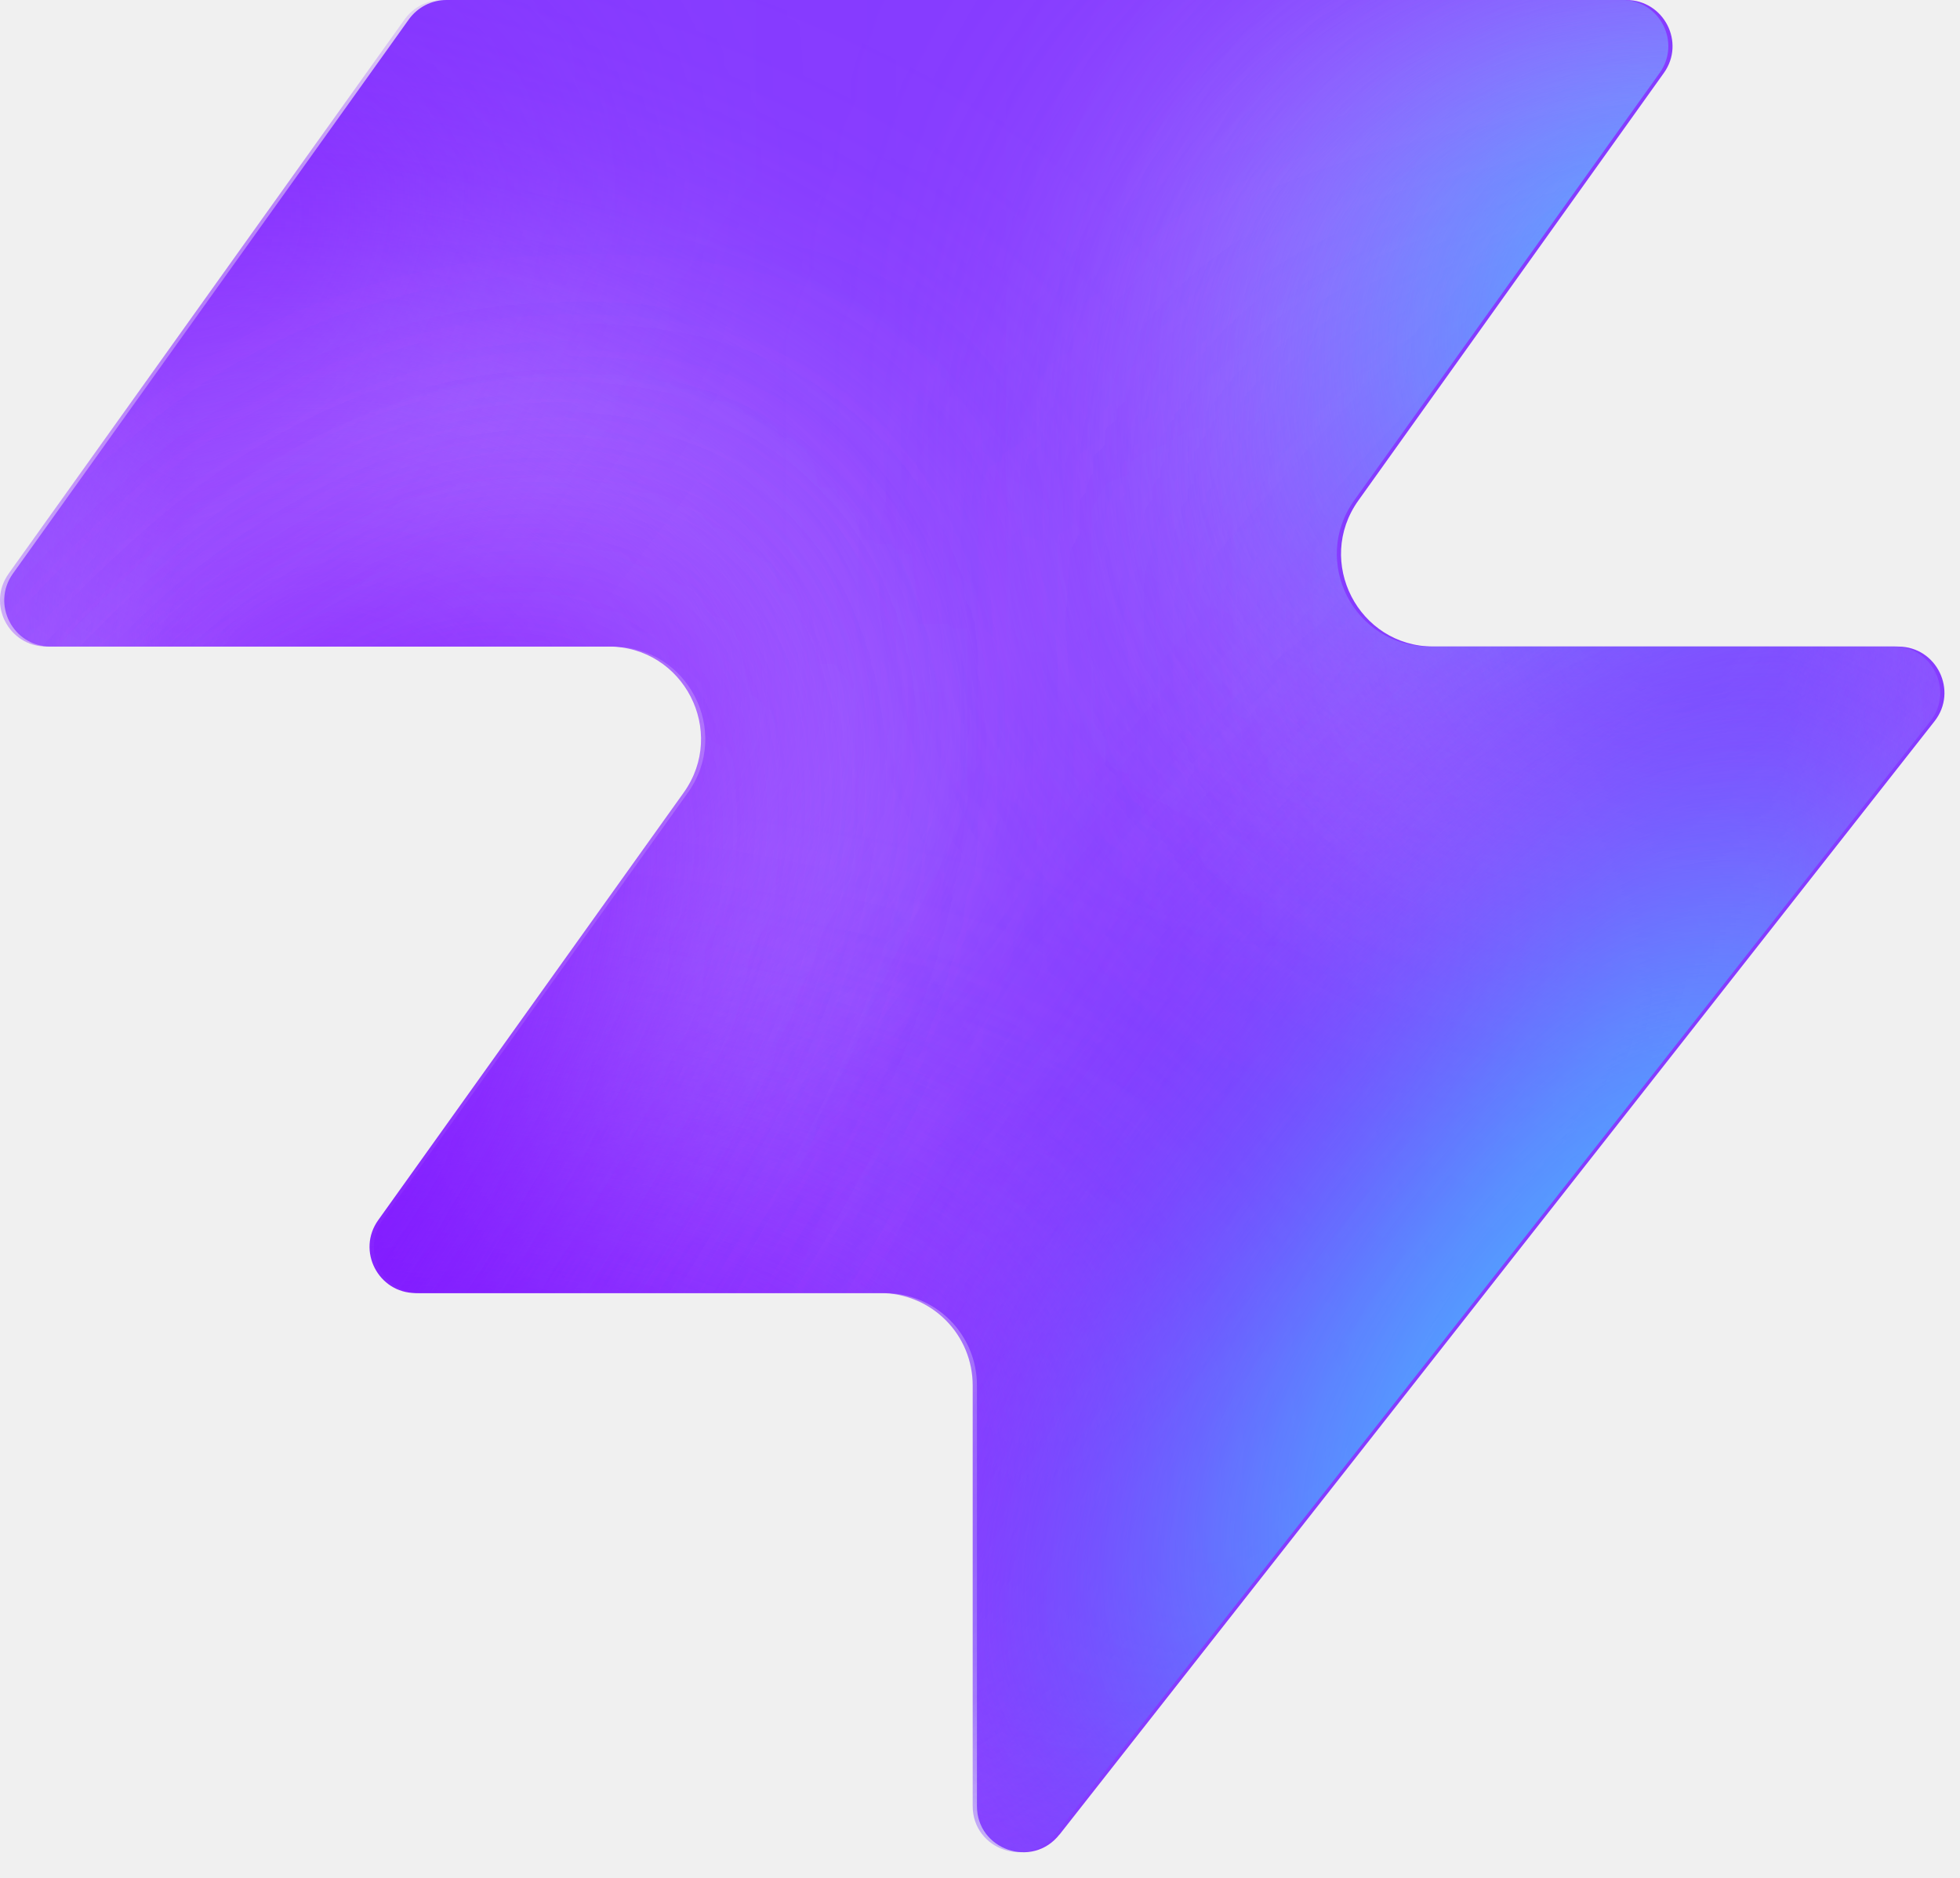
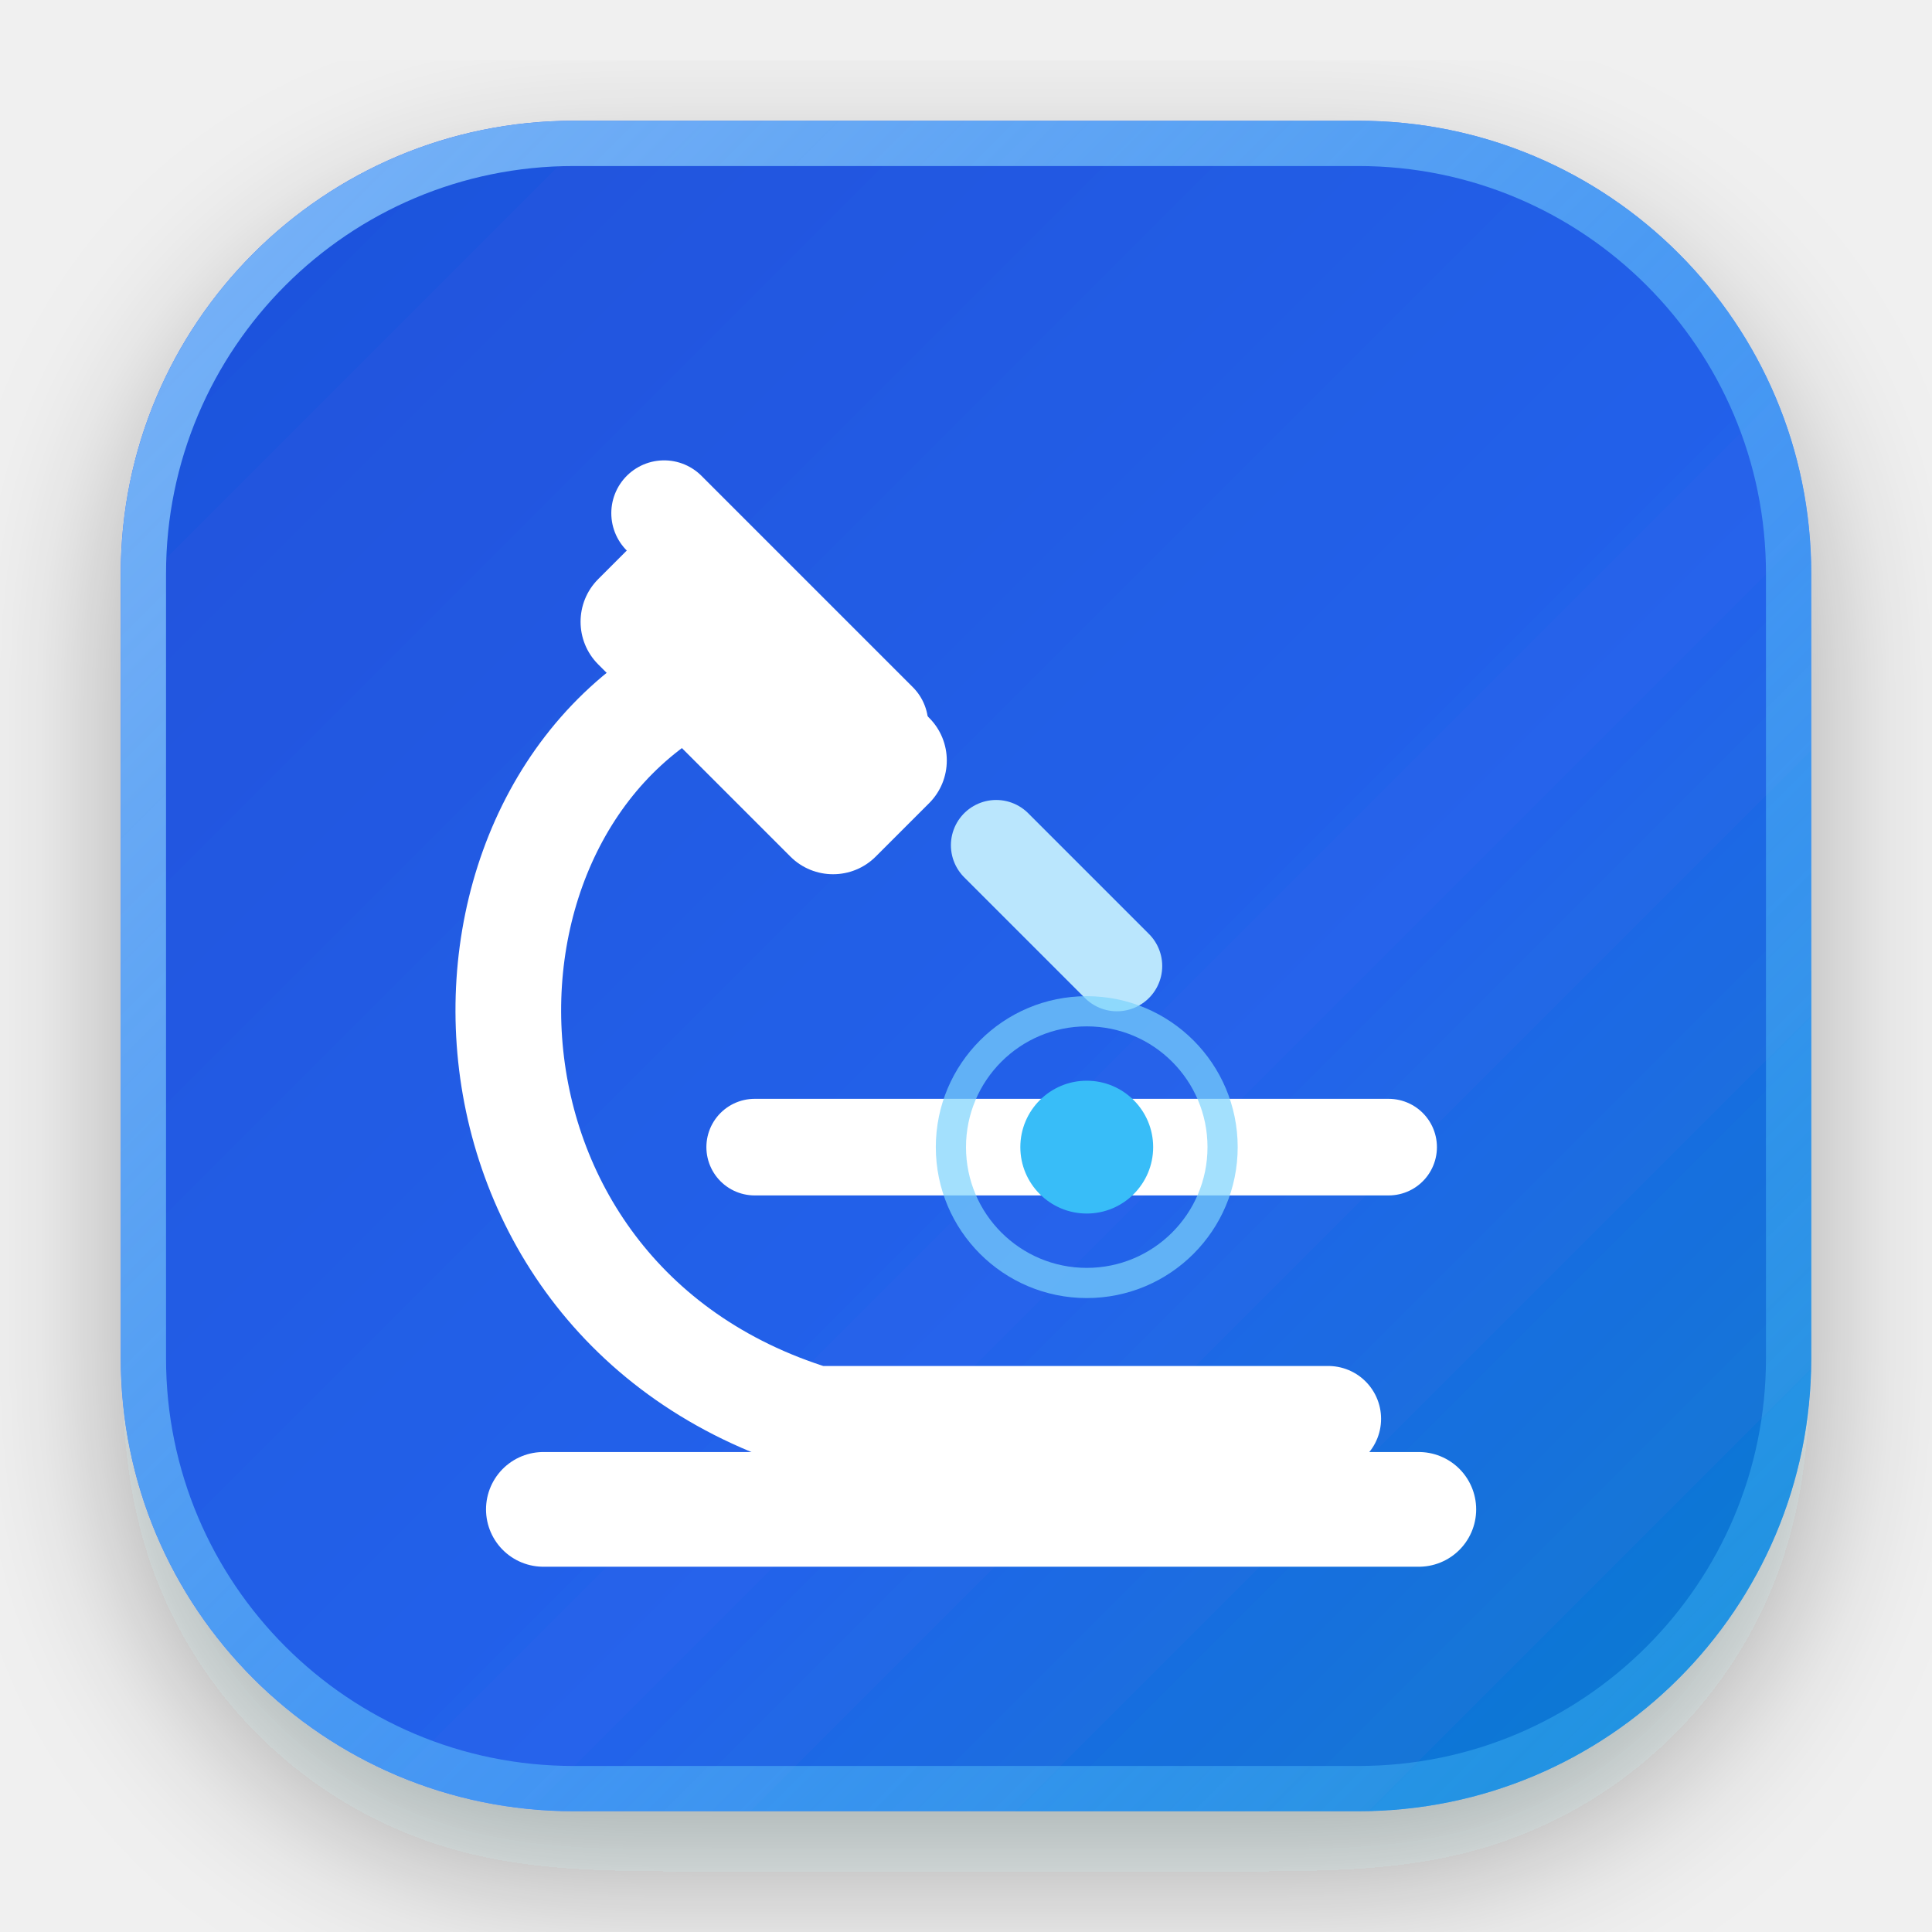
- <svg xmlns="http://www.w3.org/2000/svg" width="48" height="46" fill="none" viewBox="0 0 48 46">
-   <path fill="#863bff" d="M25.946 44.938c-.664.845-2.021.375-2.021-.698V33.937a2.26 2.26 0 0 0-2.262-2.262H10.287c-.92 0-1.456-1.04-.92-1.788l7.48-10.471c1.07-1.497 0-3.578-1.842-3.578H1.237c-.92 0-1.456-1.04-.92-1.788L10.013.474c.214-.297.556-.474.92-.474h28.894c.92 0 1.456 1.04.92 1.788l-7.48 10.471c-1.07 1.498 0 3.579 1.842 3.579h11.377c.943 0 1.473 1.088.89 1.83L25.947 44.94z" style="fill:#863bff;fill:color(display-p3 .525 .23 1);fill-opacity:1" />
-   <mask id="a" width="48" height="46" x="0" y="0" maskUnits="userSpaceOnUse" style="mask-type:alpha">
-     <path fill="#000" d="M25.842 44.938c-.664.844-2.021.375-2.021-.698V33.937a2.26 2.26 0 0 0-2.262-2.262H10.183c-.92 0-1.456-1.04-.92-1.788l7.48-10.471c1.07-1.498 0-3.579-1.842-3.579H1.133c-.92 0-1.456-1.04-.92-1.787L9.91.473c.214-.297.556-.474.92-.474h28.894c.92 0 1.456 1.04.92 1.788l-7.48 10.471c-1.07 1.498 0 3.578 1.842 3.578h11.377c.943 0 1.473 1.088.89 1.832L25.843 44.94z" style="fill:#000;fill-opacity:1" />
-   </mask>
-   <g mask="url(#a)">
-     <g filter="url(#b)">
-       <ellipse cx="5.508" cy="14.704" fill="#ede6ff" rx="5.508" ry="14.704" style="fill:#ede6ff;fill:color(display-p3 .927 .903 1);fill-opacity:1" transform="matrix(.00324 1 1 -.00324 -4.47 31.516)" />
-     </g>
-     <g filter="url(#c)">
-       <ellipse cx="10.399" cy="29.851" fill="#ede6ff" rx="10.399" ry="29.851" style="fill:#ede6ff;fill:color(display-p3 .927 .903 1);fill-opacity:1" transform="matrix(.00324 1 1 -.00324 -39.328 7.883)" />
-     </g>
-     <g filter="url(#d)">
-       <ellipse cx="5.508" cy="30.487" fill="#7e14ff" rx="5.508" ry="30.487" style="fill:#7e14ff;fill:color(display-p3 .492 .077 1);fill-opacity:1" transform="rotate(89.814 -25.913 -14.639)scale(1 -1)" />
-     </g>
-     <g filter="url(#e)">
-       <ellipse cx="5.508" cy="30.599" fill="#7e14ff" rx="5.508" ry="30.599" style="fill:#7e14ff;fill:color(display-p3 .492 .077 1);fill-opacity:1" transform="rotate(89.814 -32.644 -3.334)scale(1 -1)" />
-     </g>
-     <g filter="url(#f)">
-       <ellipse cx="5.508" cy="30.599" fill="#7e14ff" rx="5.508" ry="30.599" style="fill:#7e14ff;fill:color(display-p3 .492 .077 1);fill-opacity:1" transform="matrix(.00324 1 1 -.00324 -34.34 30.47)" />
-     </g>
-     <g filter="url(#g)">
-       <ellipse cx="14.072" cy="22.078" fill="#ede6ff" rx="14.072" ry="22.078" style="fill:#ede6ff;fill:color(display-p3 .927 .903 1);fill-opacity:1" transform="rotate(93.35 24.506 48.493)scale(-1 1)" />
-     </g>
-     <g filter="url(#h)">
-       <ellipse cx="3.47" cy="21.501" fill="#7e14ff" rx="3.47" ry="21.501" style="fill:#7e14ff;fill:color(display-p3 .492 .077 1);fill-opacity:1" transform="rotate(89.009 28.708 47.59)scale(-1 1)" />
-     </g>
-     <g filter="url(#i)">
-       <ellipse cx="3.47" cy="21.501" fill="#7e14ff" rx="3.47" ry="21.501" style="fill:#7e14ff;fill:color(display-p3 .492 .077 1);fill-opacity:1" transform="rotate(89.009 28.708 47.59)scale(-1 1)" />
-     </g>
-     <g filter="url(#j)">
-       <ellipse cx=".387" cy="8.972" fill="#7e14ff" rx="4.407" ry="29.108" style="fill:#7e14ff;fill:color(display-p3 .492 .077 1);fill-opacity:1" transform="rotate(39.51 .387 8.972)" />
-     </g>
-     <g filter="url(#k)">
-       <ellipse cx="47.523" cy="-6.092" fill="#7e14ff" rx="4.407" ry="29.108" style="fill:#7e14ff;fill:color(display-p3 .492 .077 1);fill-opacity:1" transform="rotate(37.892 47.523 -6.092)" />
-     </g>
-     <g filter="url(#l)">
-       <ellipse cx="41.412" cy="6.333" fill="#47bfff" rx="5.971" ry="9.665" style="fill:#47bfff;fill:color(display-p3 .28 .748 1);fill-opacity:1" transform="rotate(37.892 41.412 6.333)" />
-     </g>
-     <g filter="url(#m)">
-       <ellipse cx="-1.879" cy="38.332" fill="#7e14ff" rx="4.407" ry="29.108" style="fill:#7e14ff;fill:color(display-p3 .492 .077 1);fill-opacity:1" transform="rotate(37.892 -1.88 38.332)" />
-     </g>
-     <g filter="url(#n)">
-       <ellipse cx="-1.879" cy="38.332" fill="#7e14ff" rx="4.407" ry="29.108" style="fill:#7e14ff;fill:color(display-p3 .492 .077 1);fill-opacity:1" transform="rotate(37.892 -1.88 38.332)" />
-     </g>
-     <g filter="url(#o)">
-       <ellipse cx="35.651" cy="29.907" fill="#7e14ff" rx="4.407" ry="29.108" style="fill:#7e14ff;fill:color(display-p3 .492 .077 1);fill-opacity:1" transform="rotate(37.892 35.651 29.907)" />
-     </g>
-     <g filter="url(#p)">
-       <ellipse cx="38.418" cy="32.4" fill="#47bfff" rx="5.971" ry="15.297" style="fill:#47bfff;fill:color(display-p3 .28 .748 1);fill-opacity:1" transform="rotate(37.892 38.418 32.4)" />
-     </g>
-   </g>
+ <svg xmlns="http://www.w3.org/2000/svg" viewBox="0 0 64 64" fill="none">
  <defs>
-     <filter id="b" width="60.045" height="41.654" x="-19.77" y="16.149" color-interpolation-filters="sRGB" filterUnits="userSpaceOnUse">
-       <feFlood flood-opacity="0" result="BackgroundImageFix" />
-       <feBlend in="SourceGraphic" in2="BackgroundImageFix" result="shape" />
-       <feGaussianBlur result="effect1_foregroundBlur_2002_17158" stdDeviation="7.659" />
-     </filter>
-     <filter id="c" width="90.34" height="51.437" x="-54.613" y="-7.533" color-interpolation-filters="sRGB" filterUnits="userSpaceOnUse">
-       <feFlood flood-opacity="0" result="BackgroundImageFix" />
-       <feBlend in="SourceGraphic" in2="BackgroundImageFix" result="shape" />
-       <feGaussianBlur result="effect1_foregroundBlur_2002_17158" stdDeviation="7.659" />
-     </filter>
-     <filter id="d" width="79.355" height="29.4" x="-49.64" y="2.03" color-interpolation-filters="sRGB" filterUnits="userSpaceOnUse">
-       <feFlood flood-opacity="0" result="BackgroundImageFix" />
-       <feBlend in="SourceGraphic" in2="BackgroundImageFix" result="shape" />
-       <feGaussianBlur result="effect1_foregroundBlur_2002_17158" stdDeviation="4.596" />
-     </filter>
-     <filter id="e" width="79.579" height="29.4" x="-45.045" y="20.029" color-interpolation-filters="sRGB" filterUnits="userSpaceOnUse">
-       <feFlood flood-opacity="0" result="BackgroundImageFix" />
-       <feBlend in="SourceGraphic" in2="BackgroundImageFix" result="shape" />
-       <feGaussianBlur result="effect1_foregroundBlur_2002_17158" stdDeviation="4.596" />
-     </filter>
-     <filter id="f" width="79.579" height="29.4" x="-43.513" y="21.178" color-interpolation-filters="sRGB" filterUnits="userSpaceOnUse">
-       <feFlood flood-opacity="0" result="BackgroundImageFix" />
-       <feBlend in="SourceGraphic" in2="BackgroundImageFix" result="shape" />
-       <feGaussianBlur result="effect1_foregroundBlur_2002_17158" stdDeviation="4.596" />
-     </filter>
-     <filter id="g" width="74.749" height="58.852" x="15.756" y="-17.901" color-interpolation-filters="sRGB" filterUnits="userSpaceOnUse">
-       <feFlood flood-opacity="0" result="BackgroundImageFix" />
-       <feBlend in="SourceGraphic" in2="BackgroundImageFix" result="shape" />
-       <feGaussianBlur result="effect1_foregroundBlur_2002_17158" stdDeviation="7.659" />
-     </filter>
-     <filter id="h" width="61.377" height="25.362" x="23.548" y="2.284" color-interpolation-filters="sRGB" filterUnits="userSpaceOnUse">
-       <feFlood flood-opacity="0" result="BackgroundImageFix" />
-       <feBlend in="SourceGraphic" in2="BackgroundImageFix" result="shape" />
-       <feGaussianBlur result="effect1_foregroundBlur_2002_17158" stdDeviation="4.596" />
-     </filter>
-     <filter id="i" width="61.377" height="25.362" x="23.548" y="2.284" color-interpolation-filters="sRGB" filterUnits="userSpaceOnUse">
-       <feFlood flood-opacity="0" result="BackgroundImageFix" />
-       <feBlend in="SourceGraphic" in2="BackgroundImageFix" result="shape" />
-       <feGaussianBlur result="effect1_foregroundBlur_2002_17158" stdDeviation="4.596" />
-     </filter>
-     <filter id="j" width="56.045" height="63.649" x="-27.636" y="-22.853" color-interpolation-filters="sRGB" filterUnits="userSpaceOnUse">
-       <feFlood flood-opacity="0" result="BackgroundImageFix" />
-       <feBlend in="SourceGraphic" in2="BackgroundImageFix" result="shape" />
-       <feGaussianBlur result="effect1_foregroundBlur_2002_17158" stdDeviation="4.596" />
-     </filter>
-     <filter id="k" width="54.814" height="64.646" x="20.116" y="-38.415" color-interpolation-filters="sRGB" filterUnits="userSpaceOnUse">
-       <feFlood flood-opacity="0" result="BackgroundImageFix" />
-       <feBlend in="SourceGraphic" in2="BackgroundImageFix" result="shape" />
-       <feGaussianBlur result="effect1_foregroundBlur_2002_17158" stdDeviation="4.596" />
-     </filter>
-     <filter id="l" width="33.541" height="35.313" x="24.641" y="-11.323" color-interpolation-filters="sRGB" filterUnits="userSpaceOnUse">
-       <feFlood flood-opacity="0" result="BackgroundImageFix" />
-       <feBlend in="SourceGraphic" in2="BackgroundImageFix" result="shape" />
-       <feGaussianBlur result="effect1_foregroundBlur_2002_17158" stdDeviation="4.596" />
-     </filter>
-     <filter id="m" width="54.814" height="64.646" x="-29.286" y="6.009" color-interpolation-filters="sRGB" filterUnits="userSpaceOnUse">
-       <feFlood flood-opacity="0" result="BackgroundImageFix" />
-       <feBlend in="SourceGraphic" in2="BackgroundImageFix" result="shape" />
-       <feGaussianBlur result="effect1_foregroundBlur_2002_17158" stdDeviation="4.596" />
-     </filter>
-     <filter id="n" width="54.814" height="64.646" x="-29.286" y="6.009" color-interpolation-filters="sRGB" filterUnits="userSpaceOnUse">
-       <feFlood flood-opacity="0" result="BackgroundImageFix" />
-       <feBlend in="SourceGraphic" in2="BackgroundImageFix" result="shape" />
-       <feGaussianBlur result="effect1_foregroundBlur_2002_17158" stdDeviation="4.596" />
-     </filter>
-     <filter id="o" width="54.814" height="64.646" x="8.244" y="-2.416" color-interpolation-filters="sRGB" filterUnits="userSpaceOnUse">
-       <feFlood flood-opacity="0" result="BackgroundImageFix" />
-       <feBlend in="SourceGraphic" in2="BackgroundImageFix" result="shape" />
-       <feGaussianBlur result="effect1_foregroundBlur_2002_17158" stdDeviation="4.596" />
-     </filter>
-     <filter id="p" width="39.409" height="43.623" x="18.713" y="10.588" color-interpolation-filters="sRGB" filterUnits="userSpaceOnUse">
-       <feFlood flood-opacity="0" result="BackgroundImageFix" />
-       <feBlend in="SourceGraphic" in2="BackgroundImageFix" result="shape" />
-       <feGaussianBlur result="effect1_foregroundBlur_2002_17158" stdDeviation="4.596" />
+     <linearGradient id="scibook-bg" x1="0" y1="0" x2="64" y2="64" gradientUnits="userSpaceOnUse">
+       <stop offset="0%" stop-color="#1d4ed8" />
+       <stop offset="60%" stop-color="#2563eb" />
+       <stop offset="100%" stop-color="#0284c7" />
+     </linearGradient>
+     <linearGradient id="scibook-glow" x1="0" y1="0" x2="64" y2="64" gradientUnits="userSpaceOnUse">
+       <stop offset="0%" stop-color="#93c5fd" stop-opacity="0.9" />
+       <stop offset="100%" stop-color="#38bdf8" stop-opacity="0.3" />
+     </linearGradient>
+     <filter id="shadow" x="-2" y="0" width="68" height="68" filterUnits="userSpaceOnUse">
+       <feDropShadow dx="0" dy="2" stdDeviation="2.5" flood-color="#0f172a" flood-opacity="0.3" />
    </filter>
  </defs>
+   <rect x="4" y="4" width="56" height="56" rx="15" fill="url(#scibook-bg)" filter="url(#shadow)" />
+   <rect x="4.75" y="4.75" width="54.5" height="54.5" rx="14.25" stroke="url(#scibook-glow)" stroke-width="1.5" />
+   <path d="M22 17 L29 24" stroke="#ffffff" stroke-width="3.5" stroke-linecap="round" />
+   <rect x="23" y="16" width="13" height="6.5" rx="2" transform="rotate(45 23 16)" fill="#ffffff" />
+   <path d="M33 28 L37 32" stroke="#bae6fd" stroke-width="3" stroke-linecap="round" />
+   <path d="M25 38 H46" stroke="#ffffff" stroke-width="3.2" stroke-linecap="round" />
+   <circle cx="36" cy="38" r="2.2" fill="#38bdf8" />
+   <circle cx="36" cy="38" r="4.5" stroke="#7dd3fc" stroke-width="1" stroke-opacity="0.7" />
+   <path d="M24 22 C14 26, 14 43, 27 47 H44" stroke="#ffffff" stroke-width="3.5" stroke-linecap="round" fill="none" />
+   <path d="M18 50 H47" stroke="#ffffff" stroke-width="3.8" stroke-linecap="round" />
</svg>
